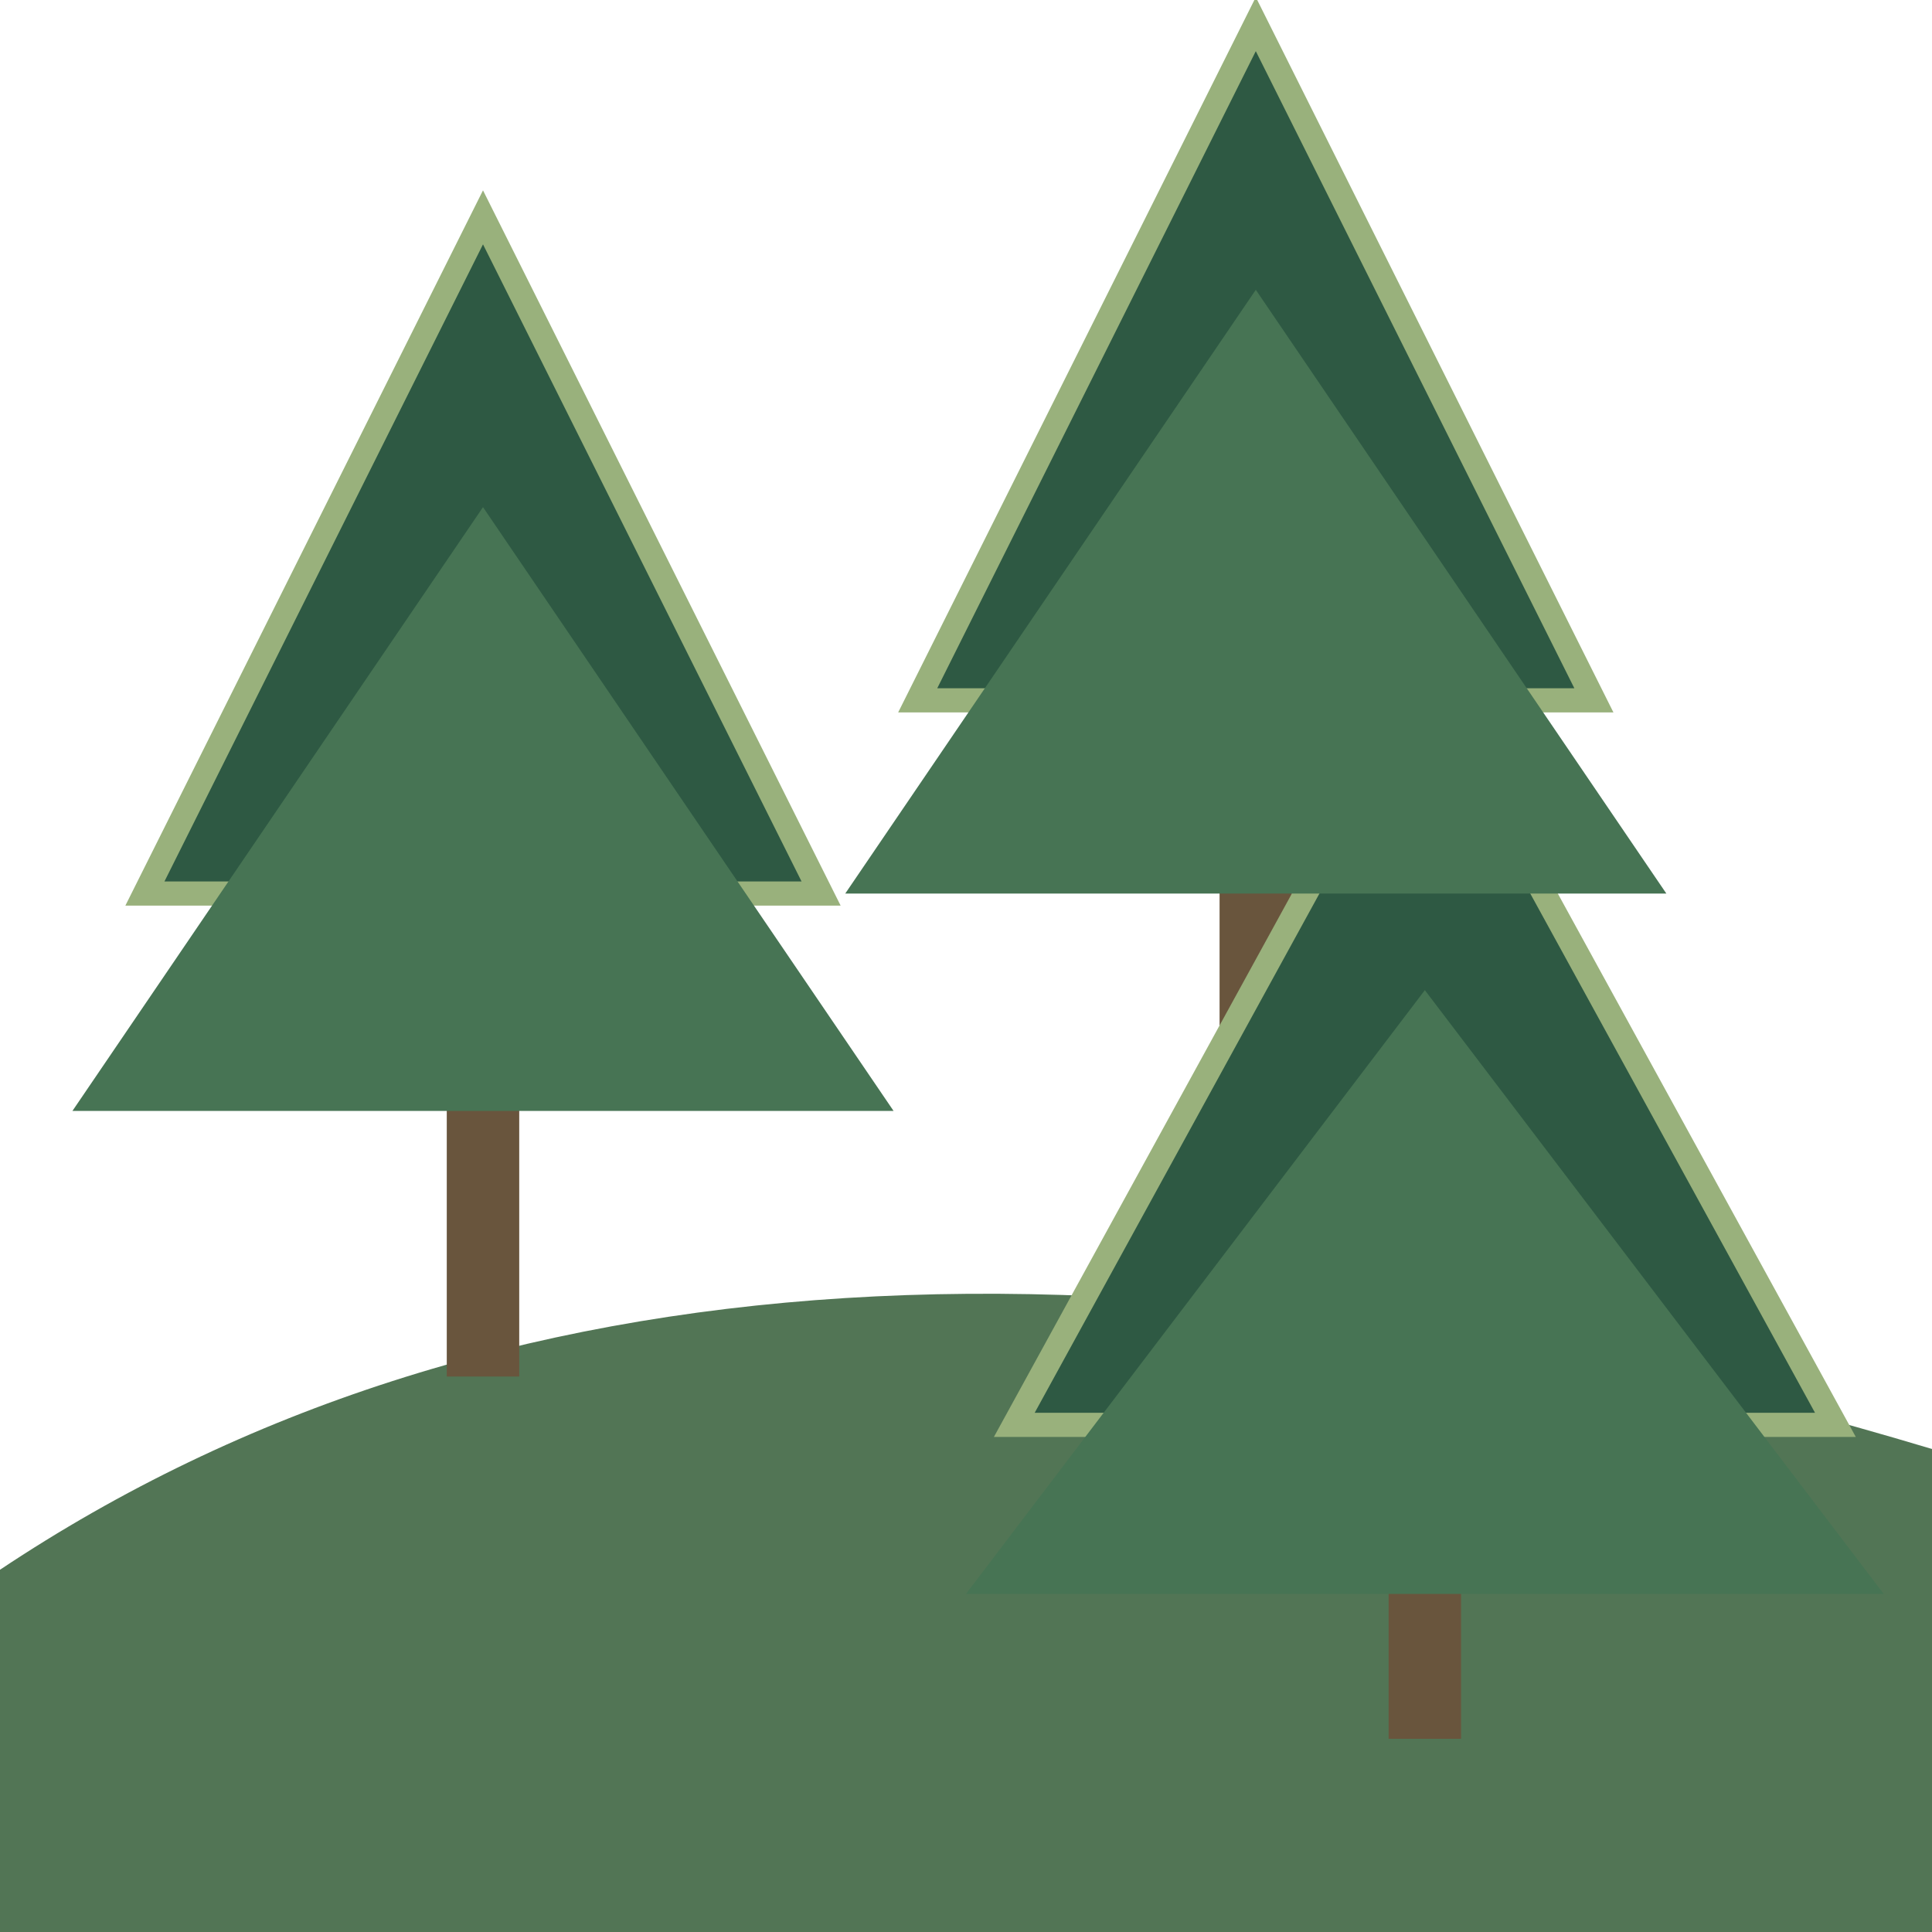
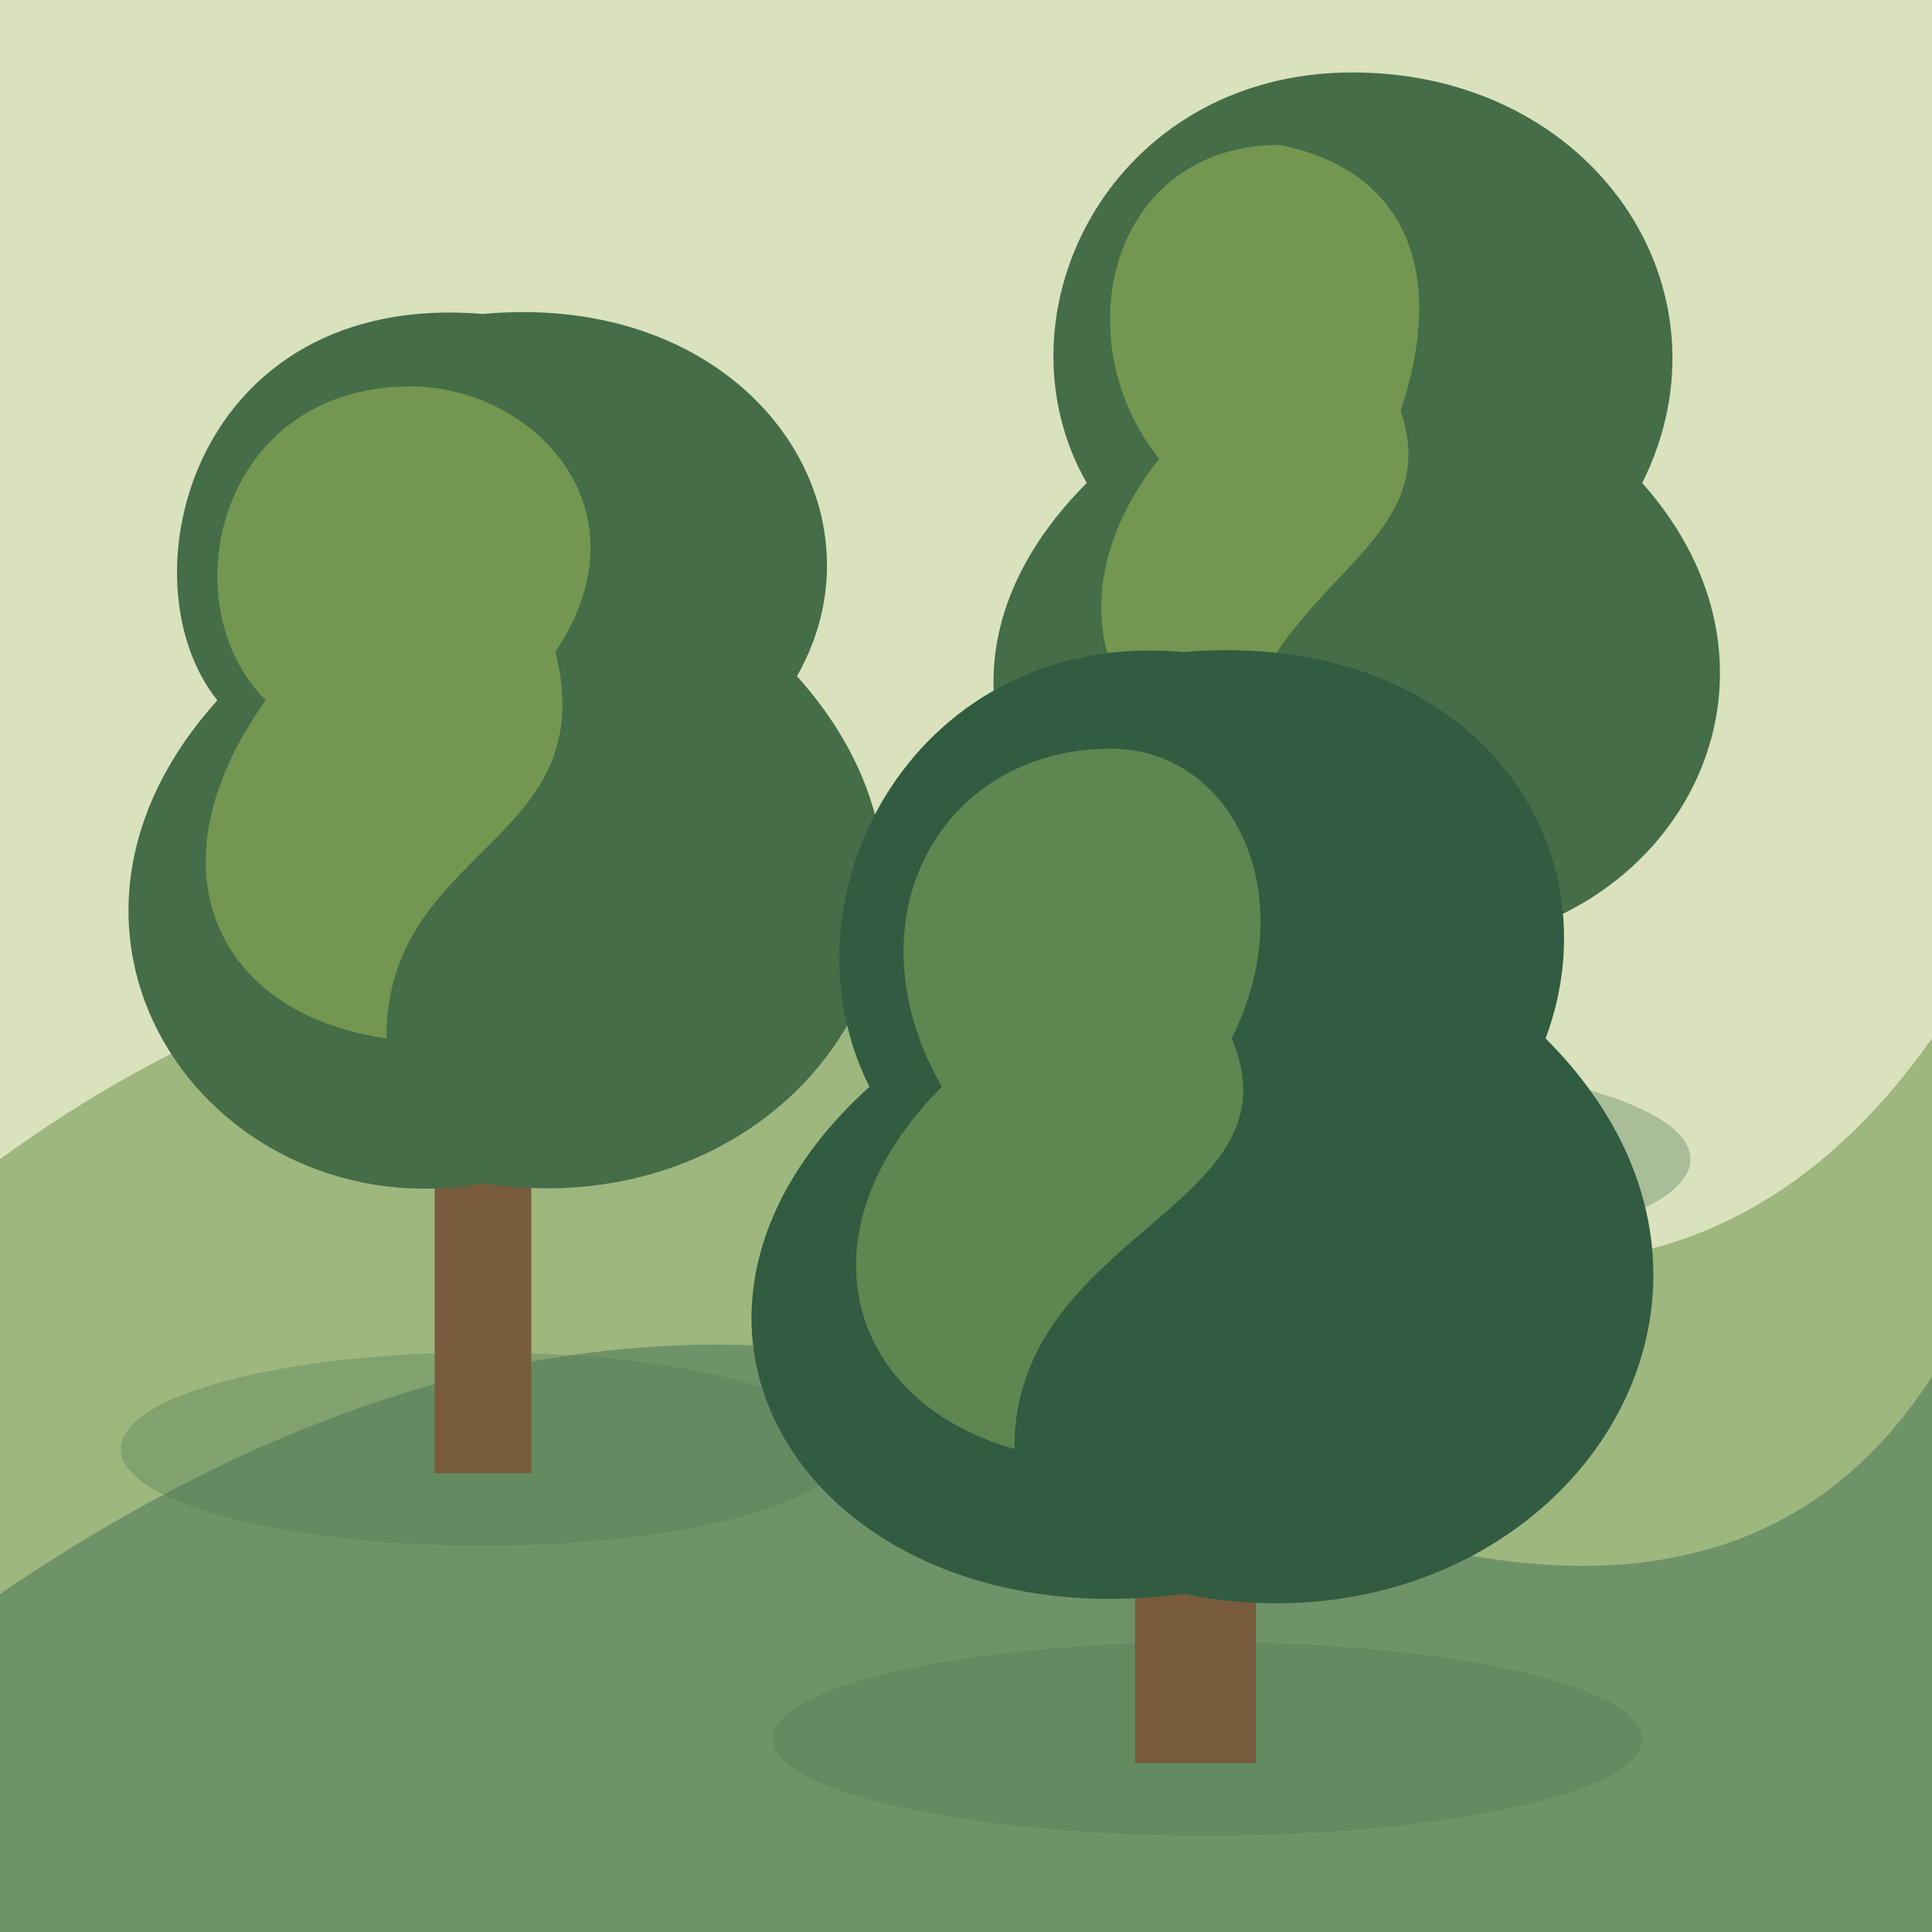
<svg xmlns="http://www.w3.org/2000/svg" viewBox="0 0 80 80">
-   <path d="M0 65Q30 45 80 60V80H0Z" fill="#527555" />
-   <g stroke="#69553d" stroke-width="3">
-     <path d="M20 29v28M52 18v30M59 49v23" />
+   <path fill="#d9e2bd" d="M0 0h80v80H0z" />
+   <path fill="#9db77e" d="M0 48Q22 32 45 46t35-3v37H0Z" />
+   <path fill="#6f9368" d="M0 66q25-17 48-6t32-3v23H0Z" />
+   <g fill="#4e7752" opacity=".35">
+     <ellipse cx="20" cy="60" rx="15" ry="4" />
+     <ellipse cx="56" cy="48" rx="14" ry="4" />
+     <ellipse cx="50" cy="72" rx="18" ry="4" />
  </g>
-   <g fill="#2e5943" stroke="#99b17c" stroke-width="1">
-     <path d="m20 9-14 28h28Z" />
-     <path d="m52 1-14 28h28Z" />
-     <path d="m59 28-17 31h34Z" />
+   <g fill="#795b3d">
+     <path d="M18 30h4v31h-4zM54 17h4v33h-4zM47 43h5v30h-5z" />
  </g>
-   <g fill="#477454">
-     <path d="m20 21-17 25h34Z" />
-     <path d="m52 12-17 25h34Z" />
-     <path d="m59 41-19 25h38Z" />
+   <g fill="#446d48">
+     <path d="M20 13C8 12 5 24 9 29c-9 10 0 22 11 20 13 2 22-11 13-21 4-7-2-16-13-15Z" />
+     <path d="M56 3C46 3 41 13 45 20c-9 9-1 20 11 19 12 2 20-10 12-19 4-8-2-17-12-17Z" />
  </g>
+   <g fill="#739650">
+     <path d="M17 16c-8 0-10 9-6 13-5 7-2 13 5 14 0-8 9-8 7-16 4-6-1-11-6-11Z" />
+     <path d="M53 6c-7 0-9 8-5 13-4 5-3 11 3 13 1-8 9-9 7-15 2-6 0-10-5-11Z" />
+   </g>
+   <path fill="#315c41" d="M49 27c-11-1-17 10-13 18-11 10-2 23 13 21 15 3 26-12 15-23 3-8-3-17-15-16Z" />
+   <path fill="#5d8651" d="M46 31c-7 0-11 7-7 14-6 6-4 13 3 15 0-9 12-10 9-17 3-6 0-12-5-12Z" />
</svg>
